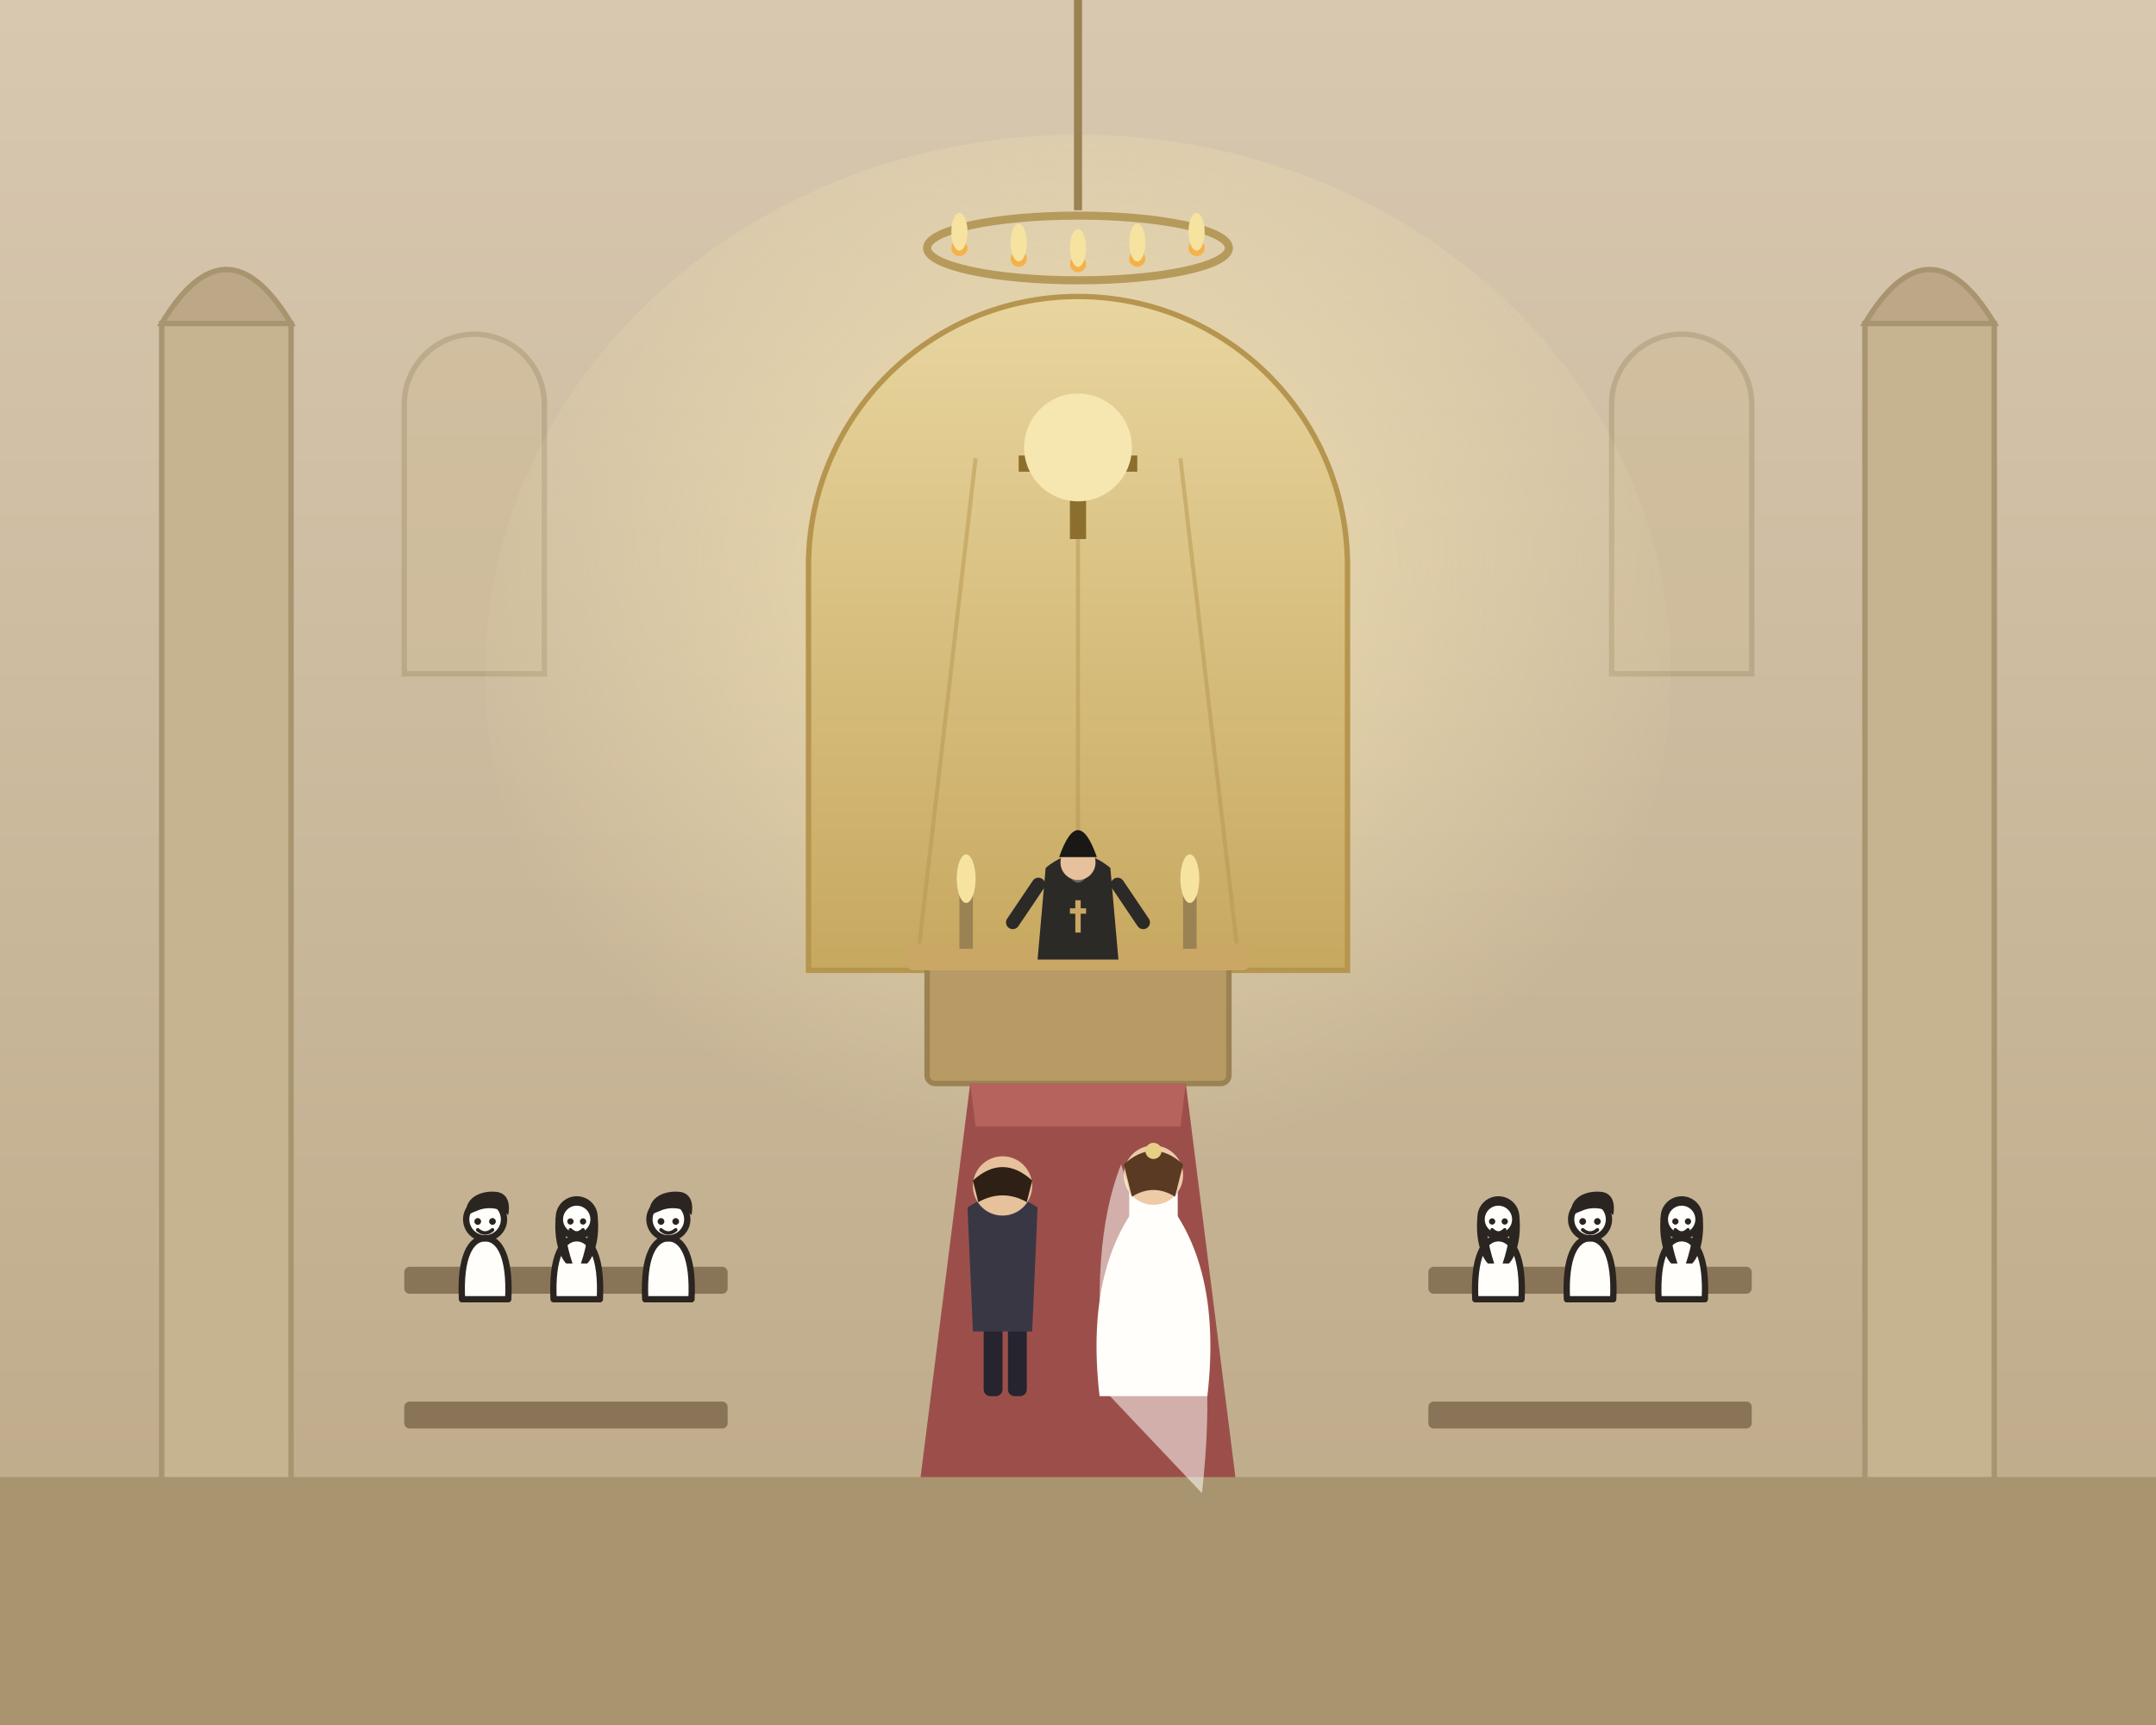
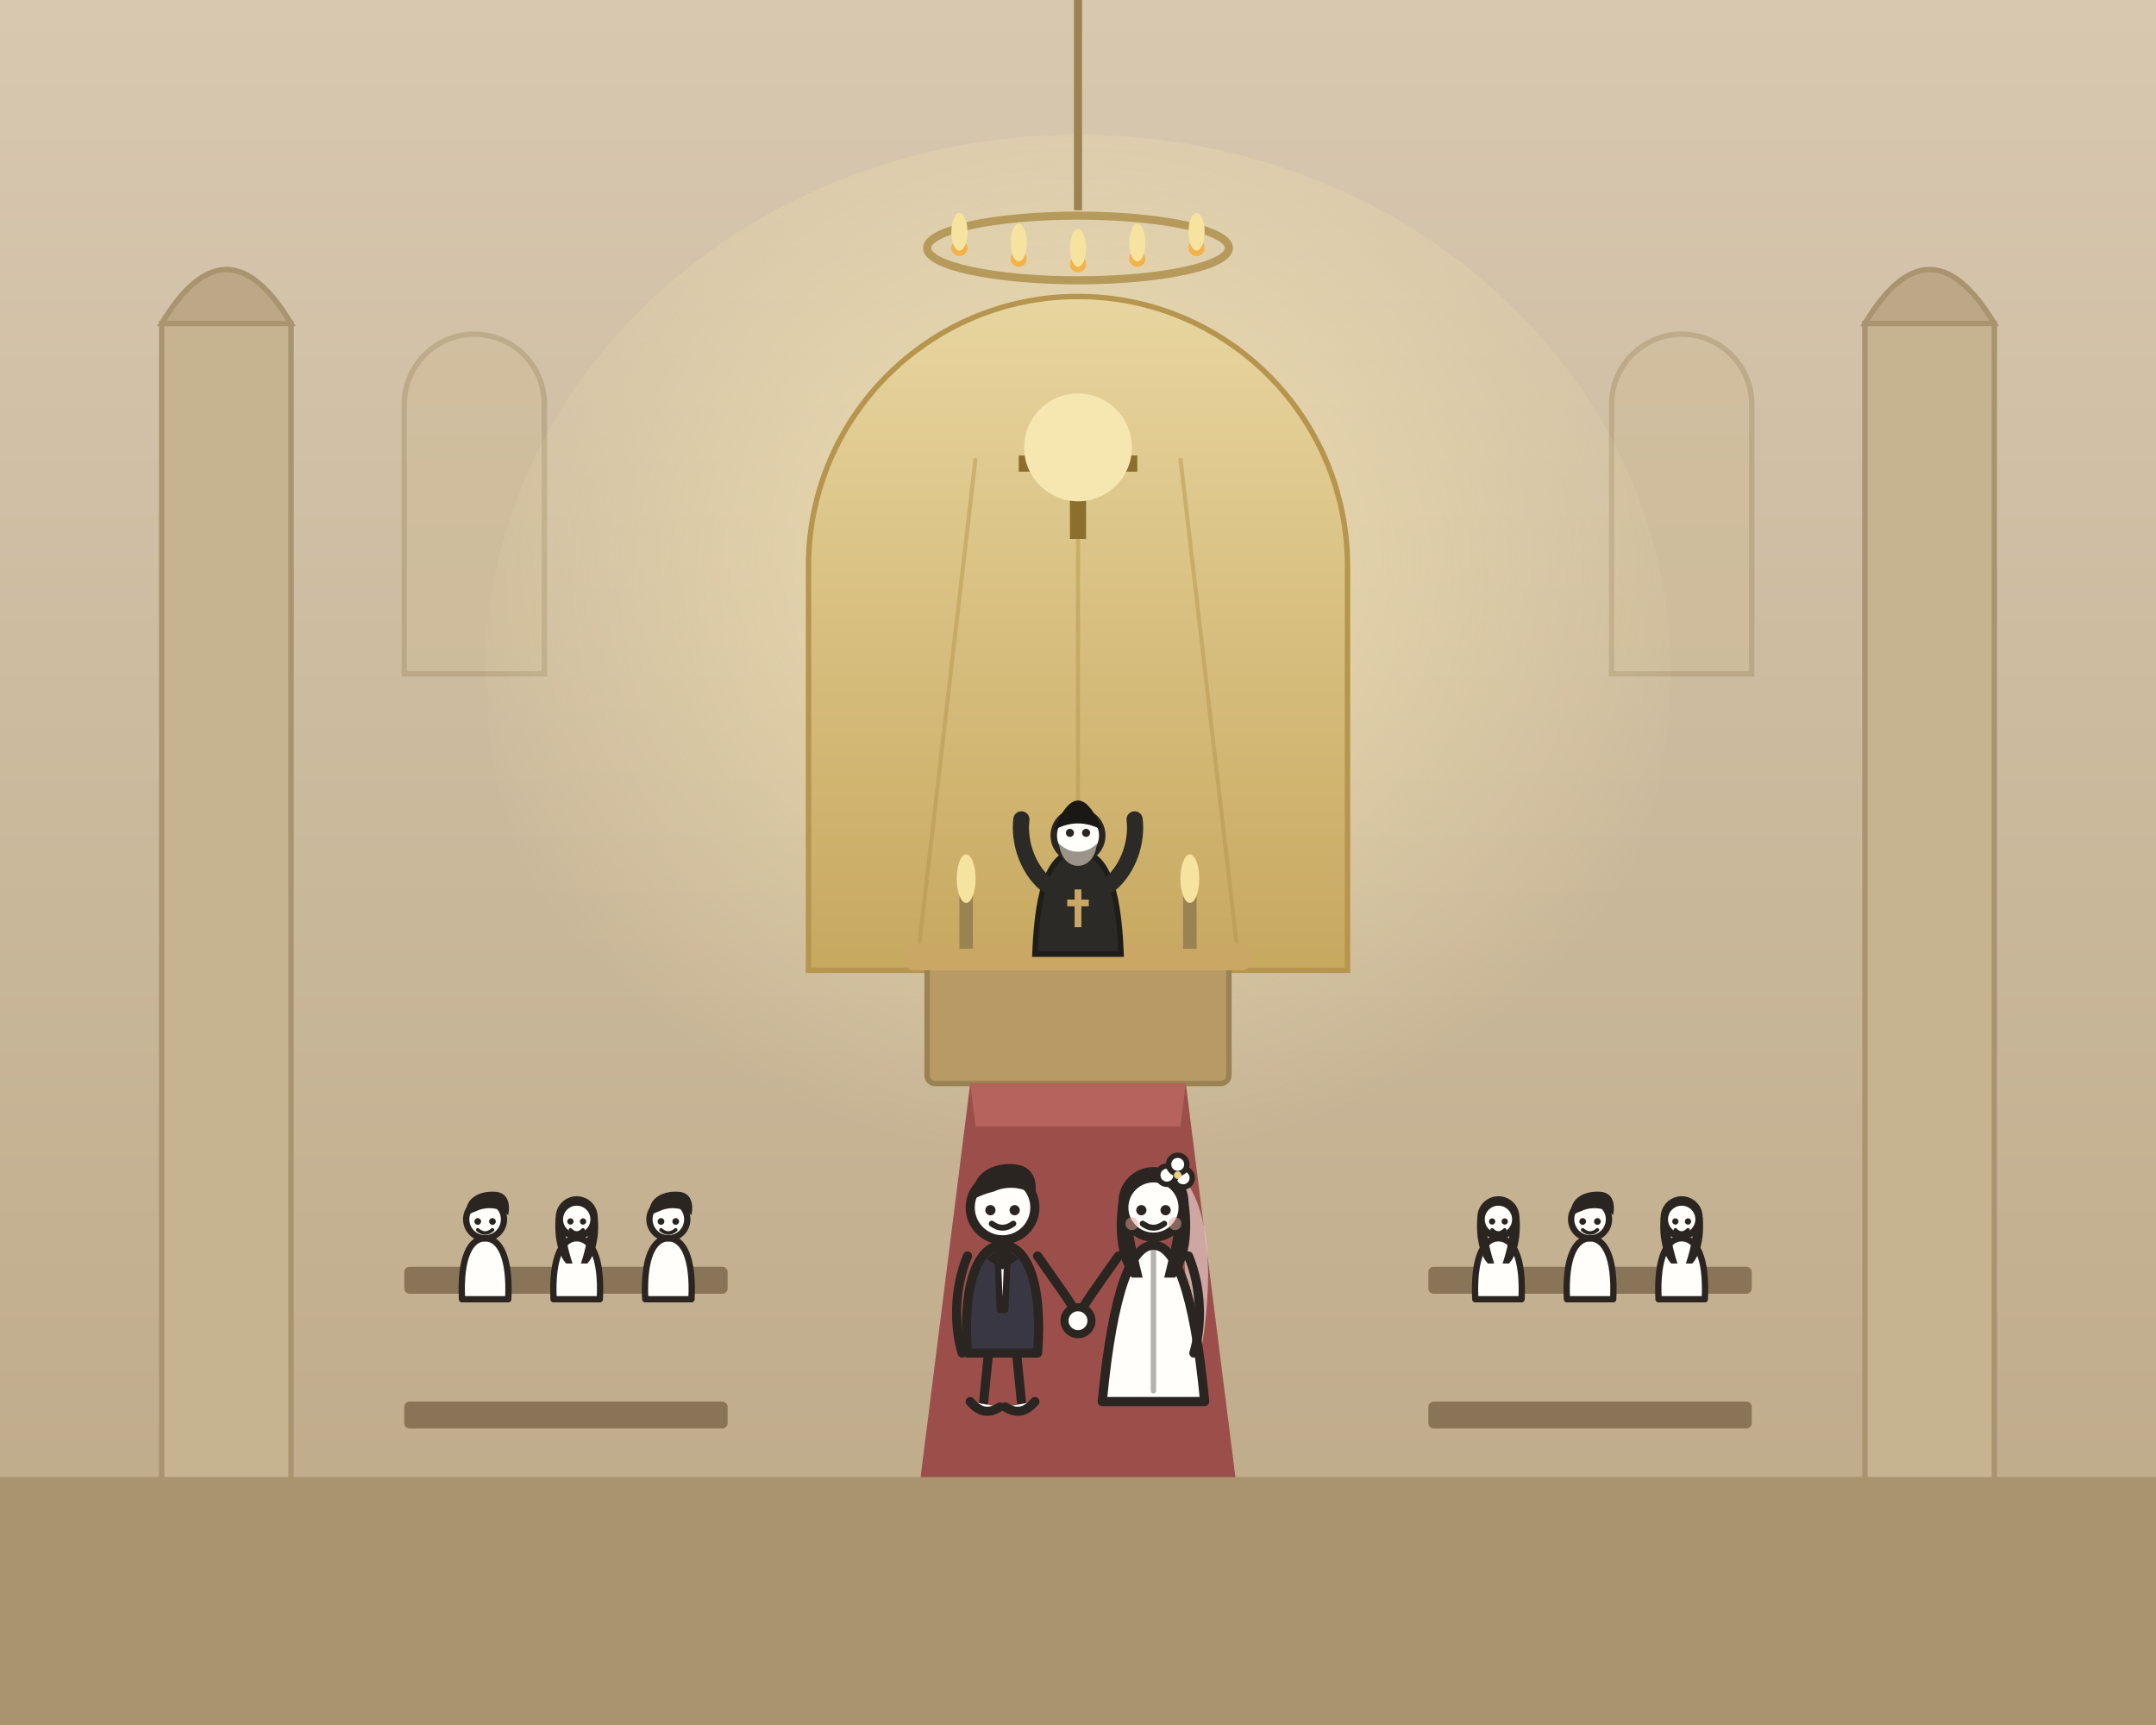
<svg xmlns="http://www.w3.org/2000/svg" width="800" height="640" viewBox="0 0 800 640" role="img" aria-label="Inside the ceremony">
  <style>
    @keyframes flick { 0%,100%{transform:scaleY(1);opacity:.85} 50%{transform:scaleY(1.3);opacity:1} }
    @keyframes sway  { 0%,100%{transform:rotate(-2.5deg)} 50%{transform:rotate(2.5deg)} }
    @keyframes bless { 0%,100%{transform:translateY(0)} 50%{transform:translateY(-2px)} }
    @keyframes shimmer{ 0%,100%{opacity:.5} 50%{opacity:.9} }
    .flame { transform-box:fill-box; transform-origin:bottom center; animation:flick 1.1s ease-in-out infinite }
    .flame:nth-of-type(2n){ animation-delay:.35s } .flame:nth-of-type(3n){ animation-delay:.7s } .flame:nth-of-type(4n){ animation-delay:.9s }
    .chand { transform-box:fill-box; transform-origin:top center; animation:sway 6s ease-in-out infinite }
    .priest{ transform-box:fill-box; transform-origin:bottom center; animation:bless 4.2s ease-in-out infinite }
    .halo  { animation:shimmer 4s ease-in-out infinite }
  </style>
  <defs>
    <linearGradient id="stone" x1="0" y1="0" x2="0" y2="1">
      <stop offset="0" stop-color="#d8c8b0" />
      <stop offset="1" stop-color="#bca886" />
    </linearGradient>
    <linearGradient id="apse" x1="0" y1="0" x2="0" y2="1">
      <stop offset="0" stop-color="#e8d59f" />
      <stop offset="1" stop-color="#c7a85f" />
    </linearGradient>
    <radialGradient id="glow" cx="50%" cy="40%" r="55%">
      <stop offset="0" stop-color="#f6e6b0" stop-opacity=".8" />
      <stop offset="1" stop-color="#f6e6b0" stop-opacity="0" />
    </radialGradient>
  </defs>
  <rect width="800" height="640" fill="url(#stone)" />
  <g fill="#c6b491" stroke="#a8946f" stroke-width="2">
    <rect x="60" y="120" width="48" height="430" />
    <rect x="692" y="120" width="48" height="430" />
    <path d="M60 120 q24 -40 48 0 Z" fill="#bca886" />
    <path d="M692 120 q24 -40 48 0 Z" fill="#bca886" />
  </g>
  <g fill="#cdbb98" stroke="#a8946f" stroke-width="2">
    <path d="M150 250 V150 a26 26 0 0 1 52 0 V250Z" opacity=".5" />
    <path d="M598 250 V150 a26 26 0 0 1 52 0 V250Z" opacity=".5" />
  </g>
  <ellipse class="halo" cx="400" cy="250" rx="220" ry="200" fill="url(#glow)" />
  <path d="M300 360 V210 a100 100 0 0 1 200 0 V360 Z" fill="url(#apse)" stroke="#b6954f" stroke-width="2" />
  <g stroke="#b6954f" stroke-width="1.5" opacity=".5">
    <line x1="340" y1="360" x2="362" y2="170" />
    <line x1="400" y1="360" x2="400" y2="150" />
    <line x1="460" y1="360" x2="438" y2="170" />
  </g>
  <g>
    <line x1="400" y1="200" x2="400" y2="150" stroke="#8c6f2e" stroke-width="6" />
    <line x1="378" y1="172" x2="422" y2="172" stroke="#8c6f2e" stroke-width="6" />
    <circle class="halo" cx="400" cy="166" r="20" fill="#f6e6b0" />
  </g>
  <g class="chand">
    <line x1="400" y1="0" x2="400" y2="78" stroke="#9a8252" stroke-width="3" />
    <ellipse cx="400" cy="92" rx="56" ry="12" fill="none" stroke="#b69a5c" stroke-width="3" />
    <g fill="#f3b24a">
      <circle cx="356" cy="92" r="3" />
      <circle cx="378" cy="96" r="3" />
      <circle cx="400" cy="98" r="3" />
      <circle cx="422" cy="96" r="3" />
      <circle cx="444" cy="92" r="3" />
    </g>
    <g fill="#f6e3a0">
      <ellipse class="flame" cx="356" cy="86" rx="3" ry="7" />
      <ellipse class="flame" cx="378" cy="90" rx="3" ry="7" />
      <ellipse class="flame" cx="400" cy="92" rx="3" ry="7" />
      <ellipse class="flame" cx="422" cy="90" rx="3" ry="7" />
      <ellipse class="flame" cx="444" cy="86" rx="3" ry="7" />
    </g>
  </g>
  <rect x="344" y="356" width="112" height="46" rx="3" fill="#b89a64" stroke="#9a8252" stroke-width="2" />
  <rect x="336" y="350" width="128" height="10" rx="3" fill="#caa765" />
  <g>
    <rect x="356" y="332" width="5" height="20" fill="#9a8252" />
    <rect x="439" y="332" width="5" height="20" fill="#9a8252" />
    <ellipse class="flame" cx="358.5" cy="326" rx="3.5" ry="9" fill="#f6e3a0" />
    <ellipse class="flame" cx="441.5" cy="326" rx="3.5" ry="9" fill="#f6e3a0" />
  </g>
  <polygon points="330,640 470,640 440,402 360,402" fill="#9c4f4a" />
  <polygon points="360,402 440,402 438,418 362,418" fill="#b5635c" />
  <rect x="0" y="548" width="800" height="92" fill="#a8946f" />
-   <g class="priest">
-     <g transform="translate(400,338)">
-       <path d="M-15 18 L-12 -16 q12 -10 24 0 L15 18 Z" fill="#2c2a26" />
-       <rect x="-17" y="-12" width="5" height="22" rx="2.5" fill="#2c2a26" transform="rotate(34 -14 -10)" />
-       <rect x="12" y="-12" width="5" height="22" rx="2.5" fill="#2c2a26" transform="rotate(-34 14 -10)" />
-       <line x1="0" y1="-4" x2="0" y2="8" stroke="#caa766" stroke-width="2" />
-       <line x1="-3" y1="0" x2="3" y2="0" stroke="#caa766" stroke-width="2" />
-       <path d="M-5 -16 q5 11 10 0 Z" fill="#6a635c" />
-       <circle cx="0" cy="-18" r="6.5" fill="#e6c19c" />
-       <path d="M-7 -20 q7 -20 14 0 Z" fill="#1a1815" />
+   <g transform="translate(400,332)">
+     <g>
+       <animateTransform attributeName="transform" type="translate" values="0 0;0 -2;0 0" dur="4.2s" repeatCount="indefinite" />
+       <path d="M-16 22 C-15 -4 -10 -16 0 -16 C10 -16 15 -4 16 22 Z" fill="#2c2a26" stroke="#1f1d1a" stroke-width="2" />
+       <path d="M-12 -4 C-19 -10 -22 -20 -21 -28" fill="none" stroke="#2c2a26" stroke-width="6" stroke-linecap="round" />
+       <path d="M12 -4 C19 -10 22 -20 21 -28" fill="none" stroke="#2c2a26" stroke-width="6" stroke-linecap="round" />
+       <line x1="0" y1="-2" x2="0" y2="12" stroke="#caa766" stroke-width="2.5" />
+       <line x1="-4" y1="3" x2="4" y2="3" stroke="#caa766" stroke-width="2.5" />
+       <circle cx="0" cy="-22" r="9" fill="#fffefb" stroke="#2a2520" stroke-width="2.4" />
+       <circle cx="-3" cy="-23" r="1.5" fill="#2a2520" />
+       <circle cx="3" cy="-23" r="1.5" fill="#2a2520" />
+       <path d="M-7 -19 C-6 -8 6 -8 7 -19 C3 -15 -3 -15 -7 -19 Z" fill="#9a948b" stroke="none" />
+       <path d="M-9 -24 Q0 -46 9 -24 Q0 -29 -9 -24 Z" fill="#1a1815" stroke="none" />
    </g>
  </g>
-   <g transform="translate(372,470)">
-     <rect x="-7" y="22" width="7" height="26" rx="2.5" fill="#26242e" />
-     <rect x="2" y="22" width="7" height="26" rx="2.5" fill="#26242e" />
-     <path d="M-13 -22 q13 -9 26 0 L11 24 L-11 24 Z" fill="#3a3744" />
-     <circle cx="0" cy="-30" r="11" fill="#e6c19c" />
-     <path d="M-11 -32 q11 -10 22 0 l-2 8 q-9 -5 -18 0 Z" fill="#2e2014" />
+   <g transform="translate(372,470)" stroke="#2a2520" stroke-width="3.4" fill="#fffefb" stroke-linecap="round" stroke-linejoin="round">
+     <path d="M-5 30 L-7 50" fill="none" />
+     <path d="M5 30 L7 50" fill="none" />
+     <path d="M-12 50 Q-7 56 -1 52" />
+     <path d="M1 52 Q7 56 12 50" />
+     <path d="M-13 32 C-15 6 -9 -8 0 -8 C9 -8 15 6 13 32 Z" fill="#3a3744" />
+     <path d="M-2 -8 L2 -8 L1 16 L-1 16 Z" stroke-width="2.4" />
+     <path d="M0 -8 L-6 -3 L0 1 L6 -3 Z" fill="#2a2520" stroke="none" />
+     <path d="M-13 -4 C-18 8 -18 22 -15 32" fill="none" />
+     <path d="M13 -4 C20 6 26 14 29 20" fill="none" />
+     <circle cx="0" cy="-22" r="12" />
+     <path d="M-11 -25 C-12 -35 -3 -39 5 -38 C12 -37 13 -31 12 -26 C8 -30 1 -30 -3 -28 C-7 -27 -9 -26 -11 -25 Z" fill="#2a2520" stroke="none" />
+     <circle cx="-4.5" cy="-21" r="1.9" fill="#2a2520" stroke="none" />
+     <circle cx="4.5" cy="-21" r="1.9" fill="#2a2520" stroke="none" />
+     <path d="M-4 -16 Q0 -13 4 -16" fill="none" stroke-width="2.2" />
  </g>
-   <g transform="translate(428,470)">
-     <path d="M-20 48 q-6 -52 20 -78 q26 26 20 78 Z" fill="#fffefb" />
-     <path d="M-9 -28 q9 -8 18 0 L9 -2 L-9 -2 Z" fill="#fffefb" />
-     <circle cx="0" cy="-34" r="11" fill="#eecaa6" />
-     <path d="M-11 -38 q11 -10 22 0 l-3 12 q-8 -5 -16 0 Z" fill="#5a3a22" />
-     <path d="M-12 -38 q-12 30 -6 84 L18 84 q6 -54 -6 -84 q-6 -6 -12 0 Z" fill="#fffefb" opacity=".55" />
-     <circle cx="0" cy="-43" r="3" fill="#e9cf86" />
+   <g transform="translate(428,470)" stroke="#2a2520" stroke-width="3.4" fill="#fffefb" stroke-linecap="round" stroke-linejoin="round">
+     <path d="M10 -34 C24 -20 22 18 14 48" fill="#fffefb" stroke="none" opacity=".5" />
+     <path d="M-19 50 C-15 8 -8 -8 0 -8 C8 -8 15 8 19 50 Z" fill="#fffefb" />
+     <path d="M0 -6 L0 46" stroke-width="2" opacity=".35" />
+     <path d="M-13 -4 C-20 6 -26 14 -29 20" fill="none" />
+     <path d="M13 -4 C18 8 18 22 15 32" fill="none" />
+     <circle cx="0" cy="-24" r="13" fill="#2a2520" stroke="none" />
+     <path d="M-13 -24 C-15 -10 -12 0 -8 4 L-4 4 C-7 -8 -9 -18 -8 -24 Z" fill="#2a2520" stroke="none" />
+     <path d="M13 -24 C15 -10 12 0 8 4 L4 4 C7 -8 9 -18 8 -24 Z" fill="#2a2520" stroke="none" />
+     <circle cx="0" cy="-22" r="11" />
+     <g stroke-width="2">
+       <circle cx="11" cy="-33" r="3.4" fill="#fffefb" />
+       <circle cx="5" cy="-34" r="3.4" fill="#fffefb" />
+       <circle cx="9" cy="-38" r="3.4" fill="#fffefb" />
+       <circle cx="9" cy="-34" r="1.4" fill="#e9cf86" stroke="none" />
+     </g>
+     <circle cx="-4.5" cy="-21" r="1.9" fill="#2a2520" stroke="none" />
+     <circle cx="4.5" cy="-21" r="1.9" fill="#2a2520" stroke="none" />
+     <circle cx="-8" cy="-16" r="2.4" fill="#e2a59a" stroke="none" opacity=".5" />
+     <circle cx="8" cy="-16" r="2.4" fill="#e2a59a" stroke="none" opacity=".5" />
+     <path d="M-4 -16 Q0 -13 4 -16" fill="none" stroke-width="2.2" />
  </g>
+   <circle cx="400" cy="490" r="5" fill="#fffefb" stroke="#2a2520" stroke-width="3" />
  <g>
    <rect x="150" y="470" width="120" height="10" rx="2" fill="#8a7458" />
    <rect x="150" y="520" width="120" height="10" rx="2" fill="#8a7458" />
    <g>
      <g transform="translate(180,468) scale(.78)" stroke="#2a2520" stroke-width="3" fill="#fffefb" stroke-linecap="round" stroke-linejoin="round">
        <path d="M-11 18 C-12 -2 -7 -11 0 -11 C7 -11 12 -2 11 18 Z" />
        <circle cx="0" cy="-20" r="9" />
        <path d="M-9 -22 C-10 -31 -1 -34 6 -33 C11 -32 12 -27 11 -22 C7 -26 0 -26 -4 -24 C-7 -23 -8 -22 -9 -22 Z" fill="#2a2520" stroke="none" />
        <circle cx="-3.5" cy="-19" r="1.6" fill="#2a2520" stroke="none" />
        <circle cx="3.5" cy="-19" r="1.6" fill="#2a2520" stroke="none" />
        <path d="M-3.5 -15 Q0 -12 3.5 -15" fill="none" stroke-width="1.7" />
      </g>
      <g transform="translate(214,468) scale(.78)" stroke="#2a2520" stroke-width="3" fill="#fffefb" stroke-linecap="round" stroke-linejoin="round">
        <path d="M-11 18 C-12 -2 -7 -11 0 -11 C7 -11 12 -2 11 18 Z" />
        <circle cx="0" cy="-21" r="10" fill="#2a2520" stroke="none" />
        <path d="M-10 -21 C-11 -10 -8 -2 -5 1 L-2 1 C-5 -8 -6 -16 -6 -21 Z" fill="#2a2520" stroke="none" />
        <path d="M10 -21 C11 -10 8 -2 5 1 L2 1 C5 -8 6 -16 6 -21 Z" fill="#2a2520" stroke="none" />
        <circle cx="0" cy="-20" r="8" />
        <circle cx="-3" cy="-19" r="1.5" fill="#2a2520" stroke="none" />
        <circle cx="3" cy="-19" r="1.5" fill="#2a2520" stroke="none" />
        <path d="M-3 -15 Q0 -12 3 -15" fill="none" stroke-width="1.7" />
      </g>
      <g transform="translate(248,468) scale(.78)" stroke="#2a2520" stroke-width="3" fill="#fffefb" stroke-linecap="round" stroke-linejoin="round">
        <path d="M-11 18 C-12 -2 -7 -11 0 -11 C7 -11 12 -2 11 18 Z" />
        <circle cx="0" cy="-20" r="9" />
        <path d="M-9 -22 C-10 -31 -1 -34 6 -33 C11 -32 12 -27 11 -22 C7 -26 0 -26 -4 -24 C-7 -23 -8 -22 -9 -22 Z" fill="#2a2520" stroke="none" />
        <circle cx="-3.5" cy="-19" r="1.6" fill="#2a2520" stroke="none" />
        <circle cx="3.5" cy="-19" r="1.6" fill="#2a2520" stroke="none" />
        <path d="M-3.5 -15 Q0 -12 3.5 -15" fill="none" stroke-width="1.7" />
      </g>
    </g>
    <rect x="530" y="470" width="120" height="10" rx="2" fill="#8a7458" />
    <rect x="530" y="520" width="120" height="10" rx="2" fill="#8a7458" />
    <g>
      <g transform="translate(556,468) scale(.78)" stroke="#2a2520" stroke-width="3" fill="#fffefb" stroke-linecap="round" stroke-linejoin="round">
        <path d="M-11 18 C-12 -2 -7 -11 0 -11 C7 -11 12 -2 11 18 Z" />
        <circle cx="0" cy="-21" r="10" fill="#2a2520" stroke="none" />
        <path d="M-10 -21 C-11 -10 -8 -2 -5 1 L-2 1 C-5 -8 -6 -16 -6 -21 Z" fill="#2a2520" stroke="none" />
        <path d="M10 -21 C11 -10 8 -2 5 1 L2 1 C5 -8 6 -16 6 -21 Z" fill="#2a2520" stroke="none" />
        <circle cx="0" cy="-20" r="8" />
        <circle cx="-3" cy="-19" r="1.5" fill="#2a2520" stroke="none" />
        <circle cx="3" cy="-19" r="1.5" fill="#2a2520" stroke="none" />
        <path d="M-3 -15 Q0 -12 3 -15" fill="none" stroke-width="1.7" />
      </g>
      <g transform="translate(590,468) scale(.78)" stroke="#2a2520" stroke-width="3" fill="#fffefb" stroke-linecap="round" stroke-linejoin="round">
        <path d="M-11 18 C-12 -2 -7 -11 0 -11 C7 -11 12 -2 11 18 Z" />
        <circle cx="0" cy="-20" r="9" />
        <path d="M-9 -22 C-10 -31 -1 -34 6 -33 C11 -32 12 -27 11 -22 C7 -26 0 -26 -4 -24 C-7 -23 -8 -22 -9 -22 Z" fill="#2a2520" stroke="none" />
        <circle cx="-3.5" cy="-19" r="1.6" fill="#2a2520" stroke="none" />
        <circle cx="3.5" cy="-19" r="1.6" fill="#2a2520" stroke="none" />
        <path d="M-3.5 -15 Q0 -12 3.5 -15" fill="none" stroke-width="1.7" />
      </g>
      <g transform="translate(624,468) scale(.78)" stroke="#2a2520" stroke-width="3" fill="#fffefb" stroke-linecap="round" stroke-linejoin="round">
        <path d="M-11 18 C-12 -2 -7 -11 0 -11 C7 -11 12 -2 11 18 Z" />
        <circle cx="0" cy="-21" r="10" fill="#2a2520" stroke="none" />
        <path d="M-10 -21 C-11 -10 -8 -2 -5 1 L-2 1 C-5 -8 -6 -16 -6 -21 Z" fill="#2a2520" stroke="none" />
        <path d="M10 -21 C11 -10 8 -2 5 1 L2 1 C5 -8 6 -16 6 -21 Z" fill="#2a2520" stroke="none" />
        <circle cx="0" cy="-20" r="8" />
        <circle cx="-3" cy="-19" r="1.5" fill="#2a2520" stroke="none" />
        <circle cx="3" cy="-19" r="1.5" fill="#2a2520" stroke="none" />
        <path d="M-3 -15 Q0 -12 3 -15" fill="none" stroke-width="1.7" />
      </g>
    </g>
  </g>
</svg>
